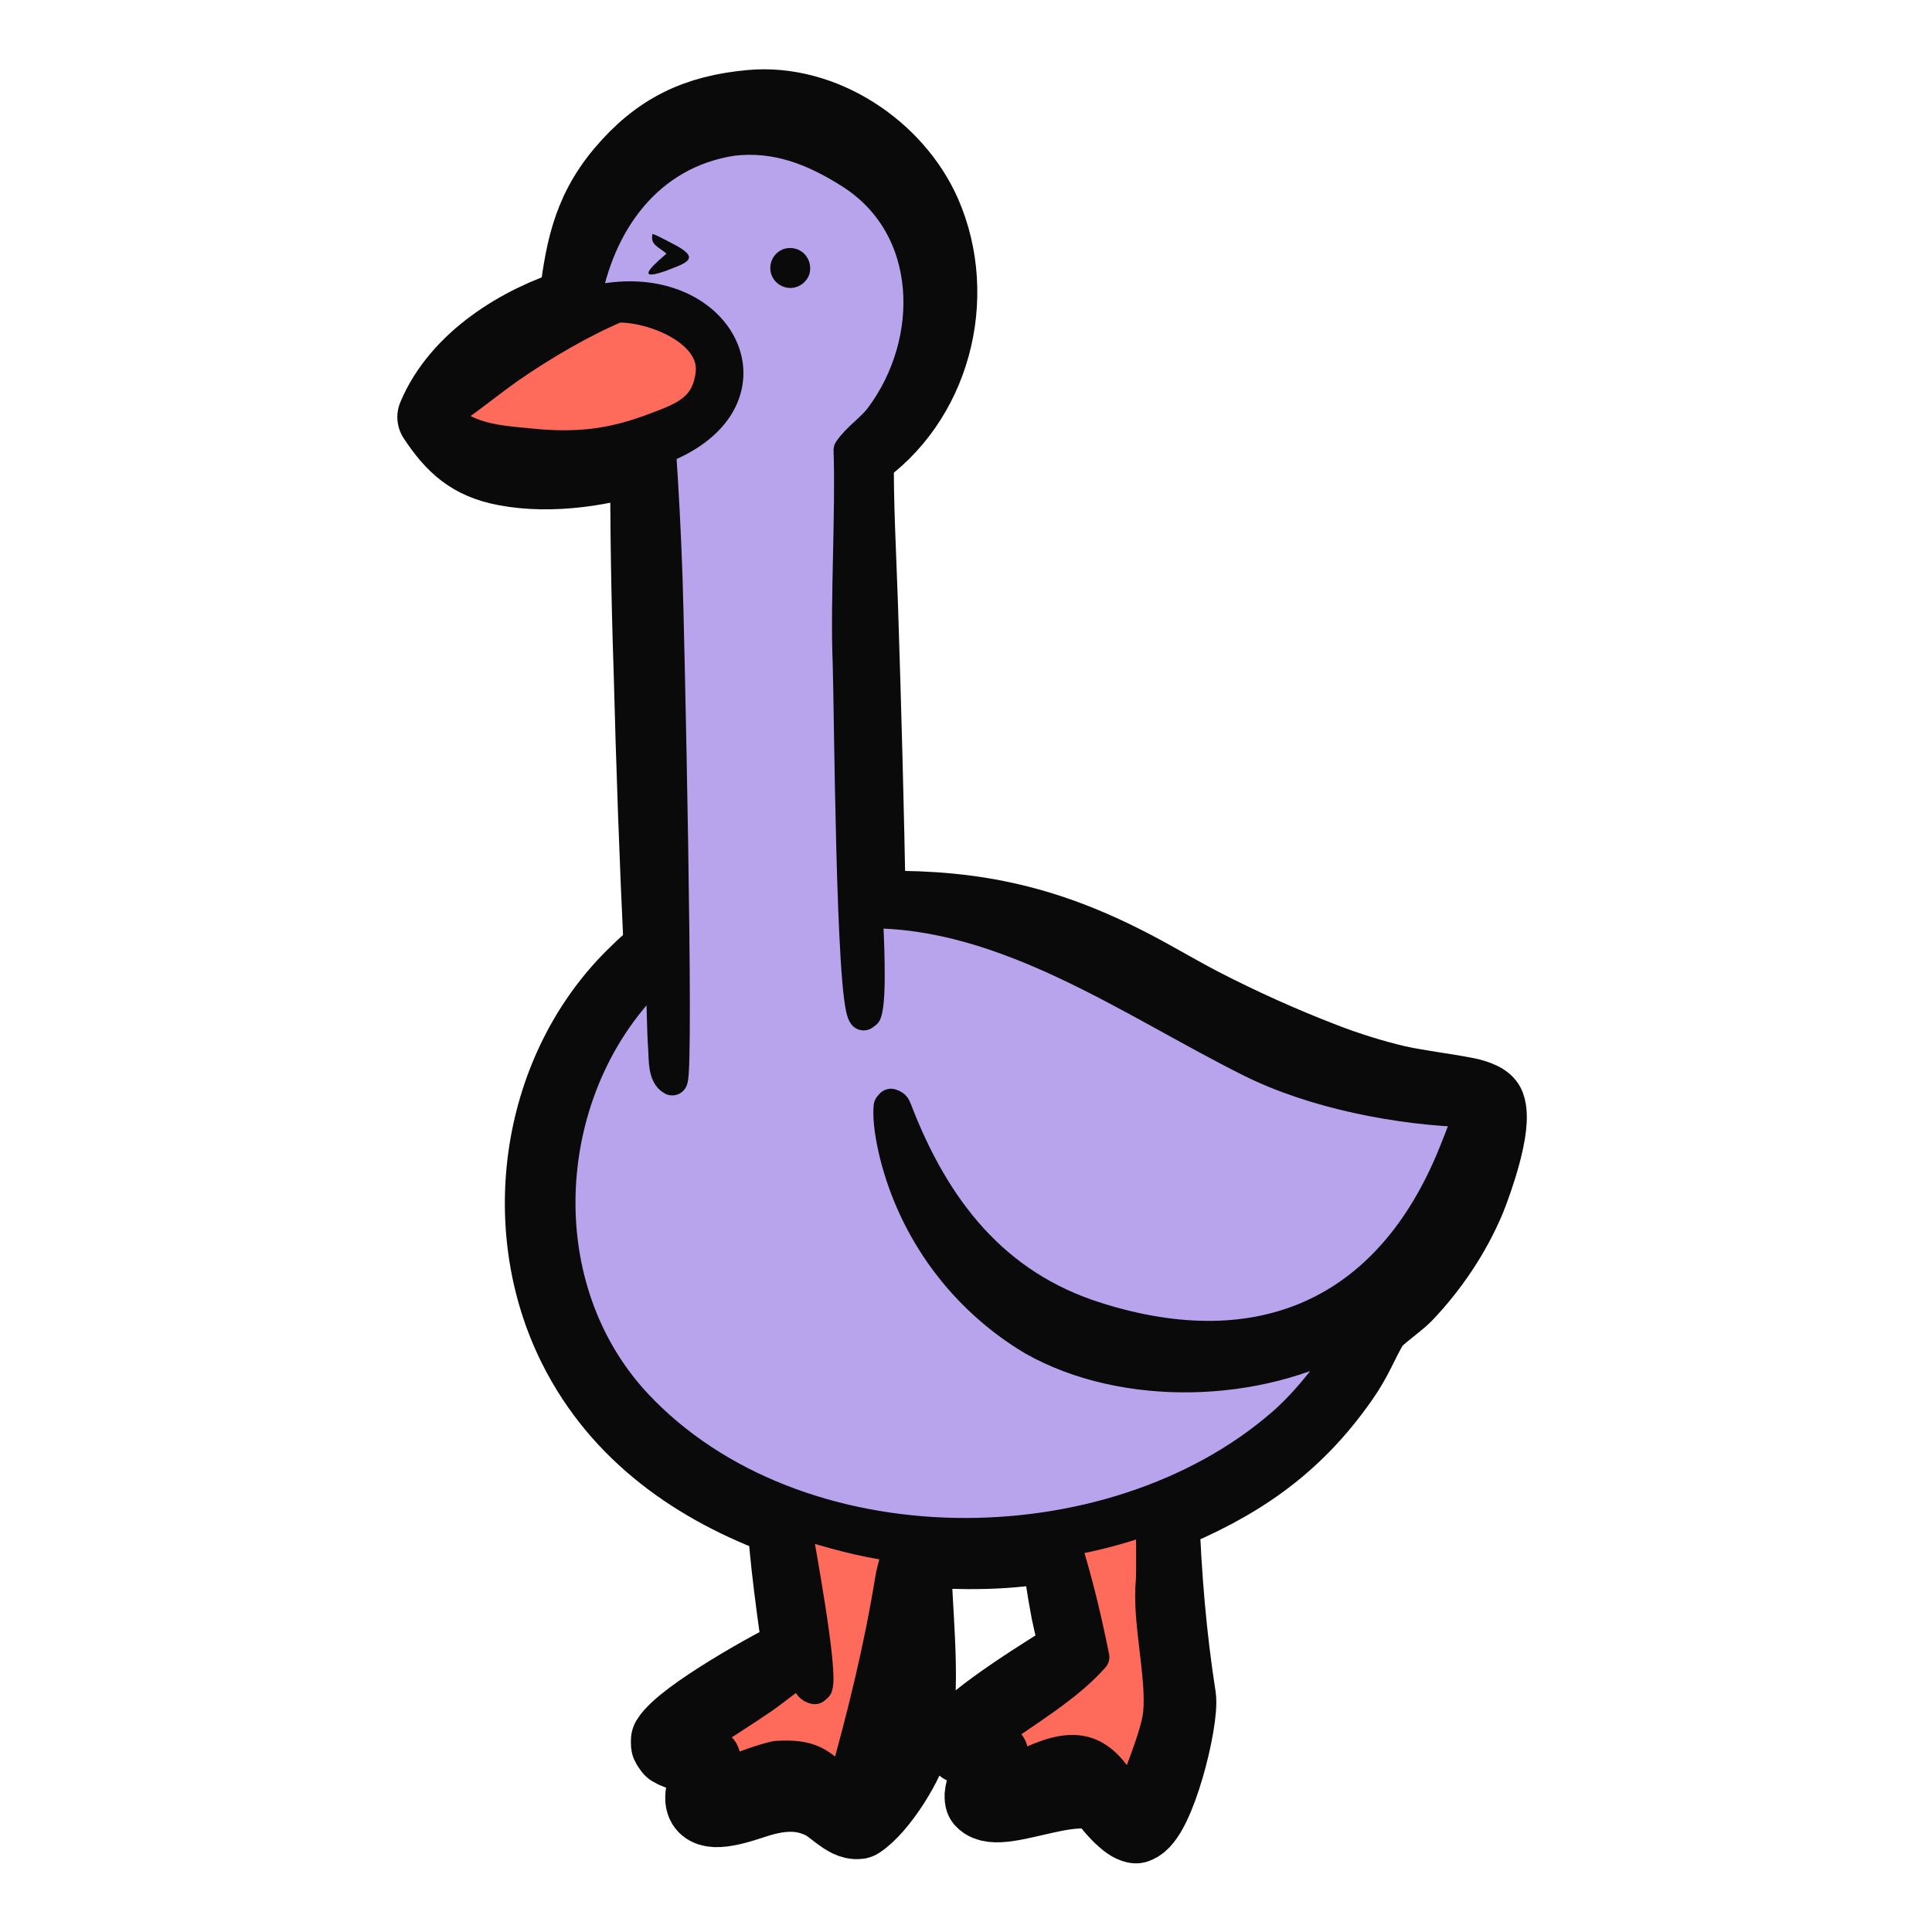
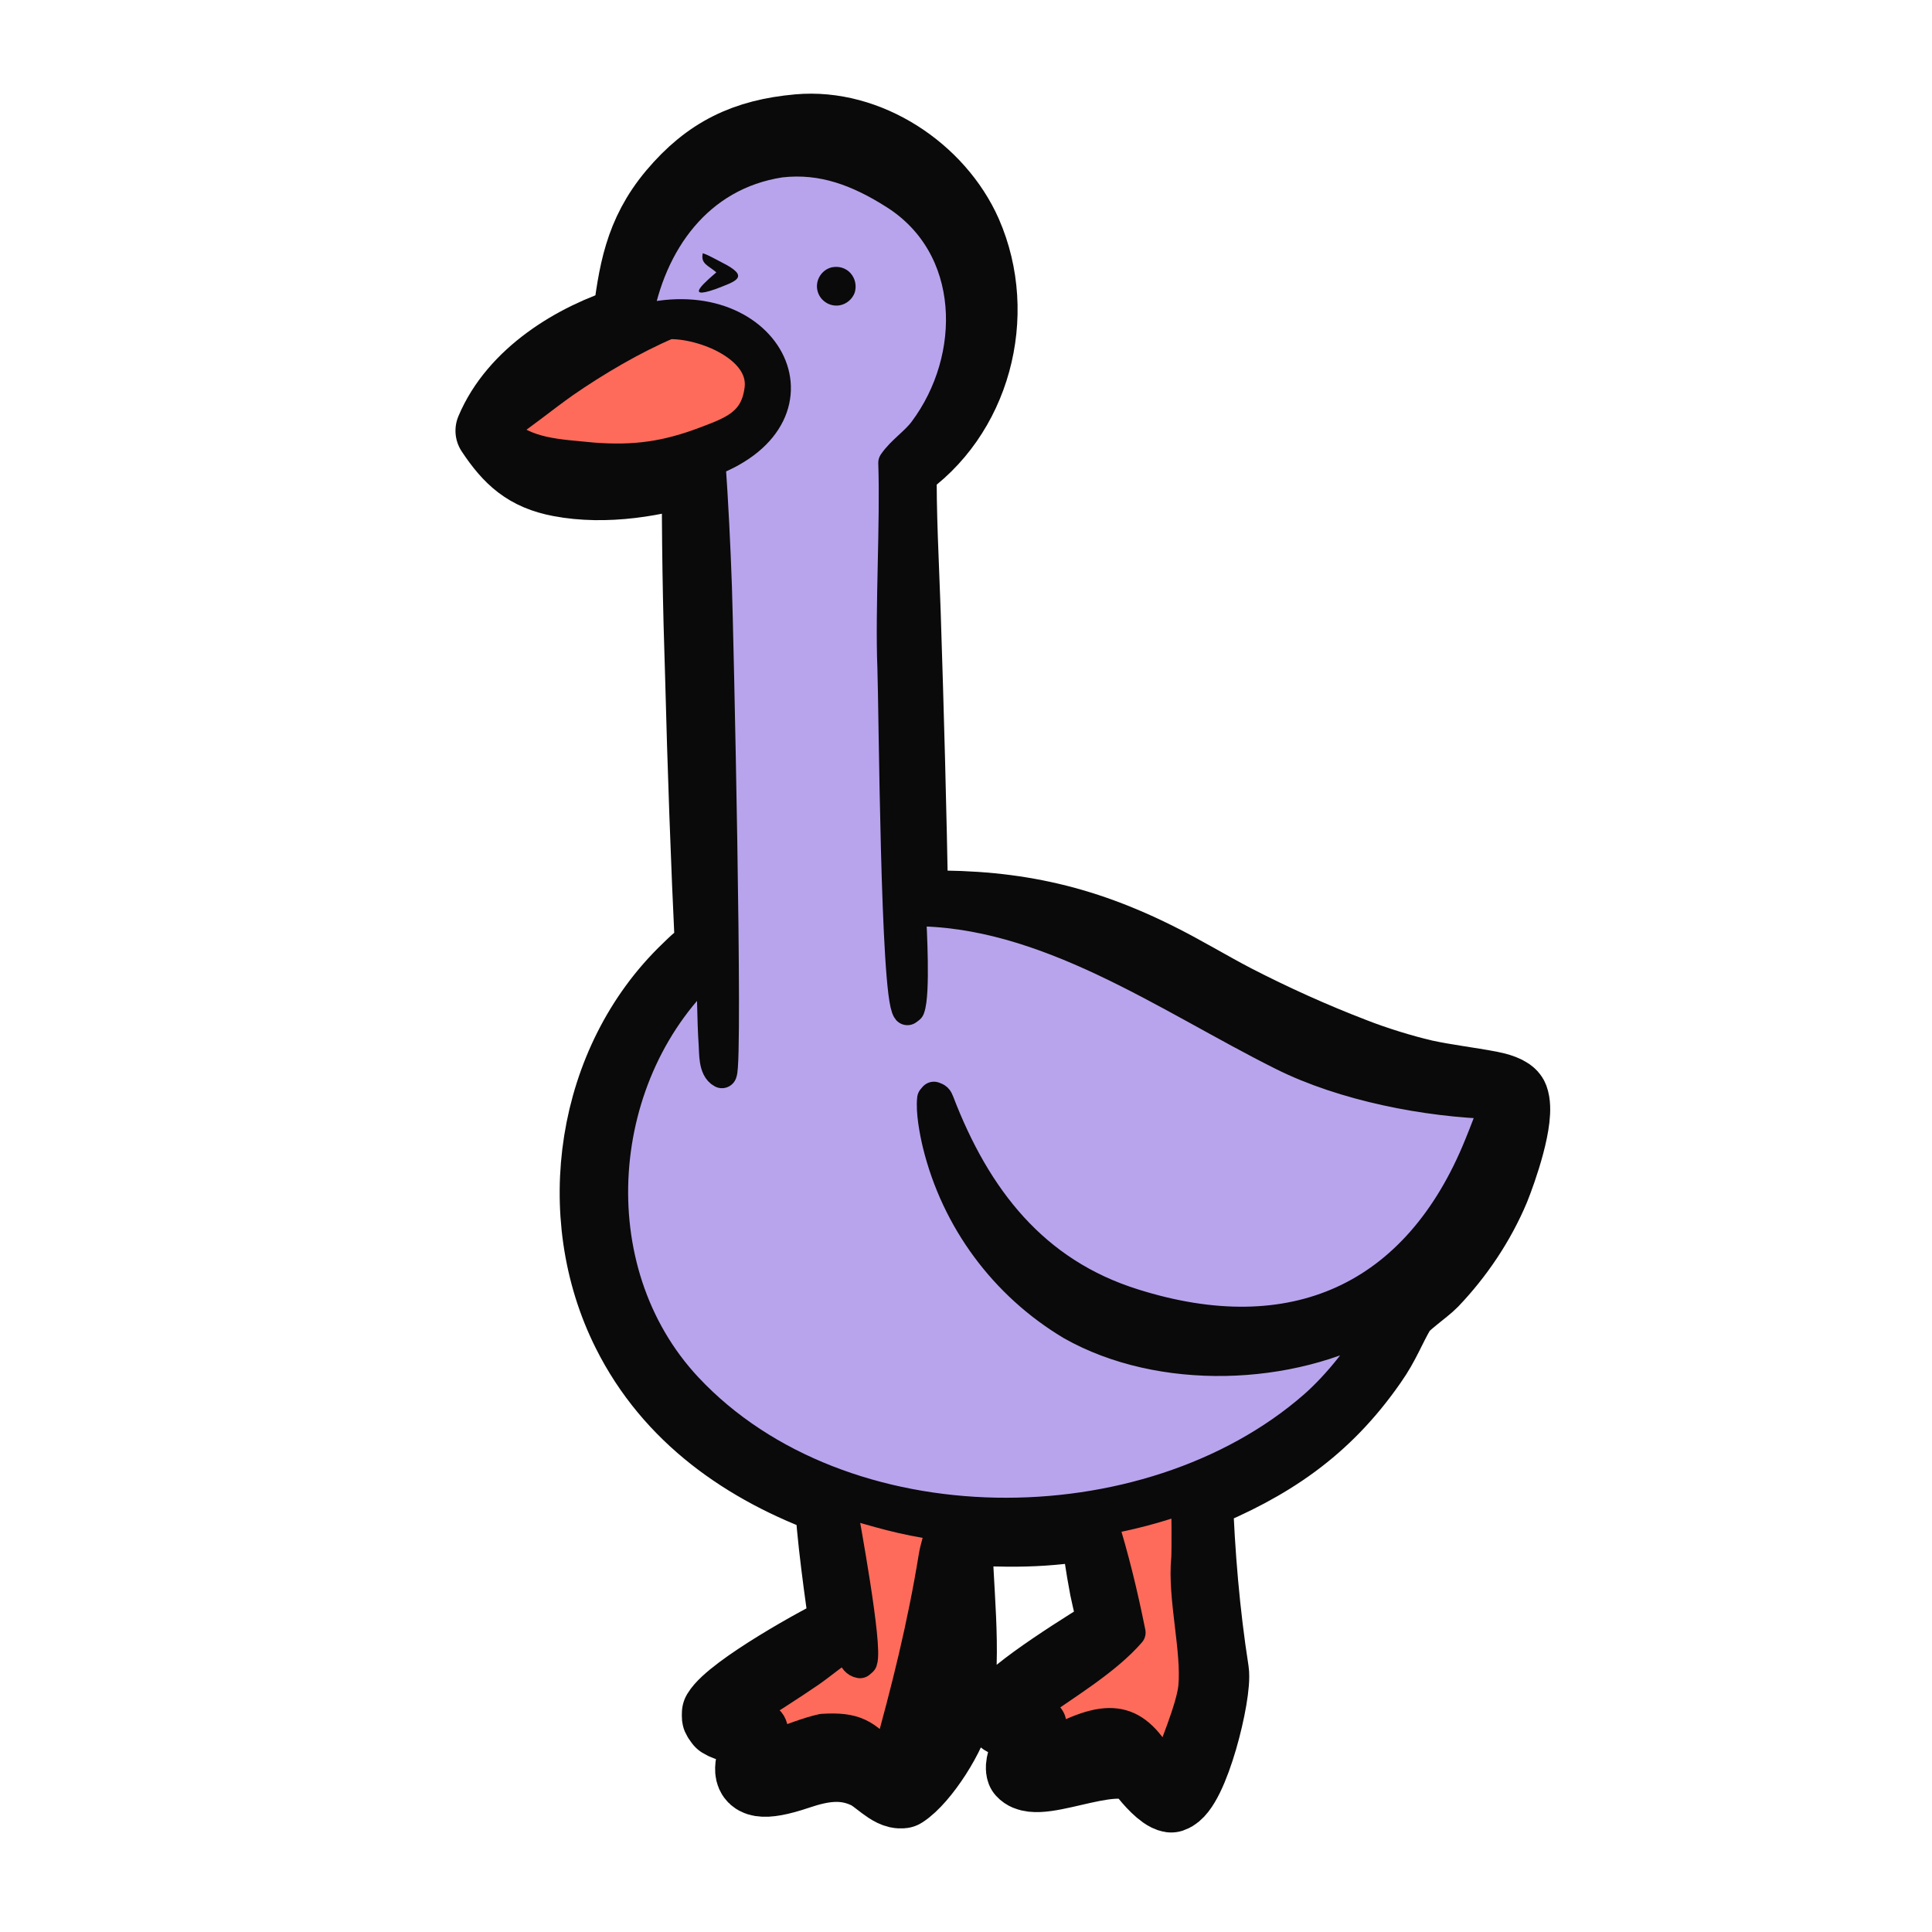
- <svg xmlns="http://www.w3.org/2000/svg" viewBox="448 160 636 636">
+ <svg xmlns="http://www.w3.org/2000/svg" viewBox="424.1 151.0 656.2 656.2">
  <g data-outlined="1" fill="#0a0a0a" stroke="#0a0a0a" stroke-width="25.4" stroke-linejoin="round">
    <path d="M695.3 195.7C718.7 193.6 742.4 209.4 751.7 230.4C763.8 258 754.8 292.4 729.6 309.2C729.3 324 730.4 343.8 730.9 358.9C732 392.4 732.9 426 733.5 459.5C764.2 458.5 788.4 462.8 816.1 476.5C825.3 481 834.1 486.4 843.1 491.1C856.3 497.9 869.8 504 883.6 509.3C891 512.2 900 515 907.7 516.8C915 518.4 922.9 519.3 930.2 520.7C932.3 521.1 936.7 522.2 937.4 524.1C939.8 530.6 933.3 548.8 931 554.5C926.1 566.2 918.8 577 910.2 586C907.9 588.4 900.5 593.5 899.2 595.8C895.4 602.3 893.9 607 889.4 613.4C873.7 636 855 648.4 830.1 658.5C830.8 678.5 832.5 698.9 835.6 718.7C836.7 726.2 828.7 758.5 821.9 760.7C819.3 760.3 814.8 755.2 813.2 753C805.8 742.3 777.2 758.4 771.8 752.4C770.7 749.4 775.7 741.7 777 736.8L777.2 736.1C773.4 735.5 765 737 764.1 733C767.4 726.3 795.8 709 803.4 704.3C802.2 699.7 801.1 695.1 800.1 690.4C798.7 683.2 797.6 675.1 796.5 667.7C779.3 671.1 765.6 670.7 748.4 669.8C748.4 689.7 751.9 711.5 748.5 731.3C747 739.7 737.2 755 730.5 759.3C726.8 759.8 722.3 754.2 718.5 752.6C710.6 748.9 703 750.2 695 752.9C669.8 761.4 683.7 745.8 682 738.8C678.6 735.2 674.1 738.5 669.3 735.5C668.2 733.9 668.4 734.7 668.4 732.9C672.9 725.4 703 708.5 711.9 704.5C710.5 695.3 706.8 669 706.9 660.1C677.6 649.5 652.1 631.8 637.8 603.2C617.9 563.5 625.6 511.7 657.9 480.7C660.3 478.3 663.1 475.7 666.1 474.2C664.6 443 663.5 411.8 662.7 380.6C661.9 356.7 661.5 332.9 661.6 309C647.1 313.9 629.6 316.7 614.4 313.8C603.3 311.7 597.6 306.5 591.5 297.3C599.3 278.7 619.4 266.4 637.9 260.7C640 243.9 641.9 230.7 653.3 217.1C665 203.2 677.5 197.3 695.3 195.7Z" />
    <path d="M689.1 206.2C703.6 204.5 715.9 209.4 727.9 217C755.9 234.7 756.3 272.6 737.8 297.3C734.9 301.2 730.3 304.1 727.5 308.2C728.2 328.7 726.4 357.9 727.2 377.7C727.7 391.5 728.2 489 732.3 494.1L733.1 493.5C735 488.5 733.8 466.6 733.5 460.5C779.4 460.1 820.6 490 859.7 509.5C880.5 519.9 908.7 525.4 931.9 526C930.2 530.5 928.4 535.3 926.6 539.7C905.4 592.3 862.9 610.8 809.1 593.8C775.2 583.2 755.6 557.9 743.1 525.3C742.6 524 742.4 523.9 741.3 523.5L740.7 524.2C740.2 528.5 741.5 535.3 742.5 539.5C748.8 565.3 765.2 587.5 788 601.1C818.2 618.2 862.3 616.8 892.4 599.8C888.2 609.5 878.2 621.6 870.3 628.5C813.8 677.8 709.8 678 657.6 622.3C620 582.1 625.8 514.5 665.6 478.8C666 487.7 665.9 496.8 666.5 505.8C666.7 508.6 666.4 514 669.3 515.5C671.4 511.9 668.1 364.9 667.6 350.4C667.1 336.2 666.4 322 665.4 307.8C707.8 291.7 684 247.4 640.5 259.9C645 233.3 661.2 210.5 689.1 206.2Z" />
    <path d="M651.1 261.1C662.8 260.7 683.6 268.9 682.1 282.9C680.8 294.4 673.4 297.3 664.1 300.8C650.5 306 639.8 307.5 625.4 306.4C613.8 305.2 602.8 305.2 594.1 296.9C601.5 292 608.5 286.2 615.7 281.1C626.4 273.7 639.1 266.2 651.1 261.1Z" />
    <path d="M826.2 660L826.9 660.2C827.1 660.9 827.2 678.3 827 680.4C825.7 693.6 830.6 711.6 829.4 724C828.7 731.1 822.5 745.7 820 752.6C810.7 734.1 801.7 732.5 783.8 741.7C783 742.1 782.4 742.3 781.5 742.6C779.4 740.1 785.4 734.2 774.9 731.2C785.4 723.6 799.6 715.3 808.1 705.5C805.3 691.7 802.6 680.6 798.5 667.3C807.9 665.7 817.2 663.2 826.2 660Z" />
    <path d="M709.8 661.1C723.3 664.9 729.5 667.1 744 669.2C743.1 672.3 741.7 676.6 741.2 679.7C737.4 703.1 731.9 725.2 725.5 748C718.2 739.8 714.5 737.5 703.4 738.2C698.3 739.3 692.4 741.8 687.2 743.5C686.7 735.2 686.3 734.7 678.1 732.8C685.1 728.3 692.2 723.8 699.1 719.1C703.7 715.9 708 712.1 712.8 709.3C713.4 711.8 713.5 715.4 716.2 715.9L717 715.2C718.8 710.1 711.2 668.8 709.8 661.1Z" />
  </g>
  <path fill="#0a0a0a" d="M695.3 195.7C718.7 193.6 742.4 209.4 751.7 230.4C763.8 258 754.8 292.4 729.6 309.2C729.3 324 730.4 343.8 730.9 358.9C732 392.4 732.9 426 733.5 459.5C764.2 458.5 788.4 462.8 816.1 476.5C825.3 481 834.1 486.4 843.1 491.1C856.3 497.9 869.8 504 883.6 509.3C891 512.2 900 515 907.7 516.8C915 518.4 922.9 519.3 930.2 520.7C932.3 521.1 936.7 522.2 937.4 524.1C939.8 530.6 933.3 548.8 931 554.5C926.1 566.2 918.8 577 910.2 586C907.9 588.4 900.5 593.5 899.2 595.8C895.4 602.3 893.9 607 889.4 613.4C873.7 636 855 648.4 830.1 658.5C830.8 678.5 832.5 698.9 835.6 718.7C836.7 726.2 828.7 758.5 821.9 760.7C819.3 760.3 814.8 755.2 813.2 753C805.8 742.3 777.2 758.4 771.8 752.4C770.7 749.4 775.7 741.7 777 736.8L777.2 736.1C773.4 735.5 765 737 764.1 733C767.4 726.3 795.8 709 803.4 704.3C802.2 699.7 801.1 695.1 800.1 690.4C798.7 683.2 797.6 675.1 796.5 667.7C779.3 671.1 765.6 670.7 748.4 669.8C748.4 689.7 751.9 711.5 748.5 731.3C747 739.7 737.2 755 730.5 759.3C726.8 759.8 722.3 754.2 718.5 752.6C710.6 748.9 703 750.2 695 752.9C669.8 761.4 683.7 745.8 682 738.8C678.6 735.2 674.1 738.5 669.3 735.5C668.2 733.9 668.4 734.7 668.4 732.9C672.9 725.4 703 708.5 711.9 704.5C710.5 695.3 706.8 669 706.9 660.1C677.6 649.5 652.1 631.8 637.8 603.2C617.9 563.5 625.6 511.7 657.9 480.7C660.3 478.3 663.1 475.7 666.1 474.2C664.6 443 663.5 411.8 662.7 380.6C661.9 356.7 661.5 332.9 661.6 309C647.1 313.9 629.6 316.7 614.4 313.8C603.3 311.7 597.6 306.5 591.5 297.3C599.3 278.7 619.4 266.4 637.9 260.7C640 243.9 641.9 230.7 653.3 217.1C665 203.2 677.5 197.3 695.3 195.7Z" />
  <path stroke="#0a0a0a" stroke-width="10.2" stroke-linejoin="round" fill="#b8a4ed" d="M689.1 206.2C703.6 204.5 715.9 209.4 727.9 217C755.9 234.7 756.3 272.6 737.8 297.3C734.9 301.2 730.3 304.1 727.5 308.2C728.2 328.7 726.4 357.9 727.2 377.7C727.7 391.5 728.2 489 732.3 494.1L733.1 493.5C735 488.5 733.8 466.6 733.5 460.5C779.4 460.1 820.6 490 859.7 509.5C880.5 519.9 908.7 525.4 931.9 526C930.2 530.5 928.4 535.3 926.6 539.7C905.4 592.3 862.9 610.8 809.1 593.8C775.2 583.2 755.6 557.9 743.1 525.3C742.6 524 742.4 523.9 741.3 523.5L740.7 524.2C740.2 528.5 741.5 535.3 742.5 539.5C748.8 565.3 765.2 587.5 788 601.1C818.2 618.2 862.3 616.8 892.4 599.8C888.2 609.5 878.2 621.6 870.3 628.5C813.8 677.8 709.8 678 657.6 622.3C620 582.1 625.8 514.5 665.6 478.8C666 487.7 665.9 496.8 666.5 505.8C666.7 508.6 666.4 514 669.3 515.5C671.4 511.9 668.1 364.9 667.6 350.4C667.1 336.2 666.4 322 665.4 307.8C707.8 291.7 684 247.4 640.5 259.9C645 233.3 661.2 210.5 689.1 206.2Z" />
  <path fill="#0a0a0a" d="M706.6 241.8C709 241.3 711.4 242 713 243.8C714.6 245.6 715.1 248.1 714.4 250.4C713.6 252.6 711.6 254.3 709.3 254.7C705.8 255.3 702.4 253 701.7 249.5C701 246.1 703.2 242.6 706.6 241.8Z" />
  <path fill="#0a0a0a" d="M662.8 237C665.1 237.8 667 239 669.2 240.1C679.2 245.1 674.1 246.5 667.1 249.2C655.7 253.2 664.7 245.9 667.4 243.5C664.6 241.1 662 240.6 662.8 237Z" />
  <path stroke="#0a0a0a" stroke-width="10.2" stroke-linejoin="round" fill="#ff6b5a" d="M651.1 261.1C662.8 260.7 683.6 268.9 682.1 282.9C680.8 294.4 673.4 297.3 664.1 300.8C650.5 306 639.8 307.5 625.4 306.4C613.8 305.2 602.8 305.2 594.1 296.9C601.5 292 608.5 286.2 615.7 281.1C626.4 273.7 639.1 266.2 651.1 261.1Z" />
  <path stroke="#0a0a0a" stroke-width="10.2" stroke-linejoin="round" fill="#ff6b5a" d="M826.2 660L826.9 660.2C827.1 660.9 827.2 678.3 827 680.4C825.7 693.6 830.6 711.6 829.4 724C828.7 731.1 822.5 745.7 820 752.6C810.7 734.1 801.7 732.5 783.8 741.7C783 742.1 782.4 742.3 781.5 742.6C779.4 740.1 785.4 734.2 774.9 731.2C785.4 723.6 799.6 715.3 808.1 705.5C805.3 691.7 802.6 680.6 798.5 667.3C807.9 665.7 817.2 663.2 826.2 660Z" />
  <path stroke="#0a0a0a" stroke-width="10.2" stroke-linejoin="round" fill="#ff6b5a" d="M709.8 661.1C723.3 664.9 729.5 667.1 744 669.2C743.1 672.3 741.7 676.6 741.2 679.7C737.4 703.1 731.9 725.2 725.5 748C718.2 739.8 714.5 737.5 703.4 738.2C698.3 739.3 692.4 741.8 687.2 743.5C686.7 735.2 686.3 734.7 678.1 732.8C685.1 728.3 692.2 723.8 699.1 719.1C703.7 715.9 708 712.1 712.8 709.3C713.4 711.8 713.5 715.4 716.2 715.9L717 715.2C718.8 710.1 711.2 668.8 709.8 661.1Z" />
</svg>
